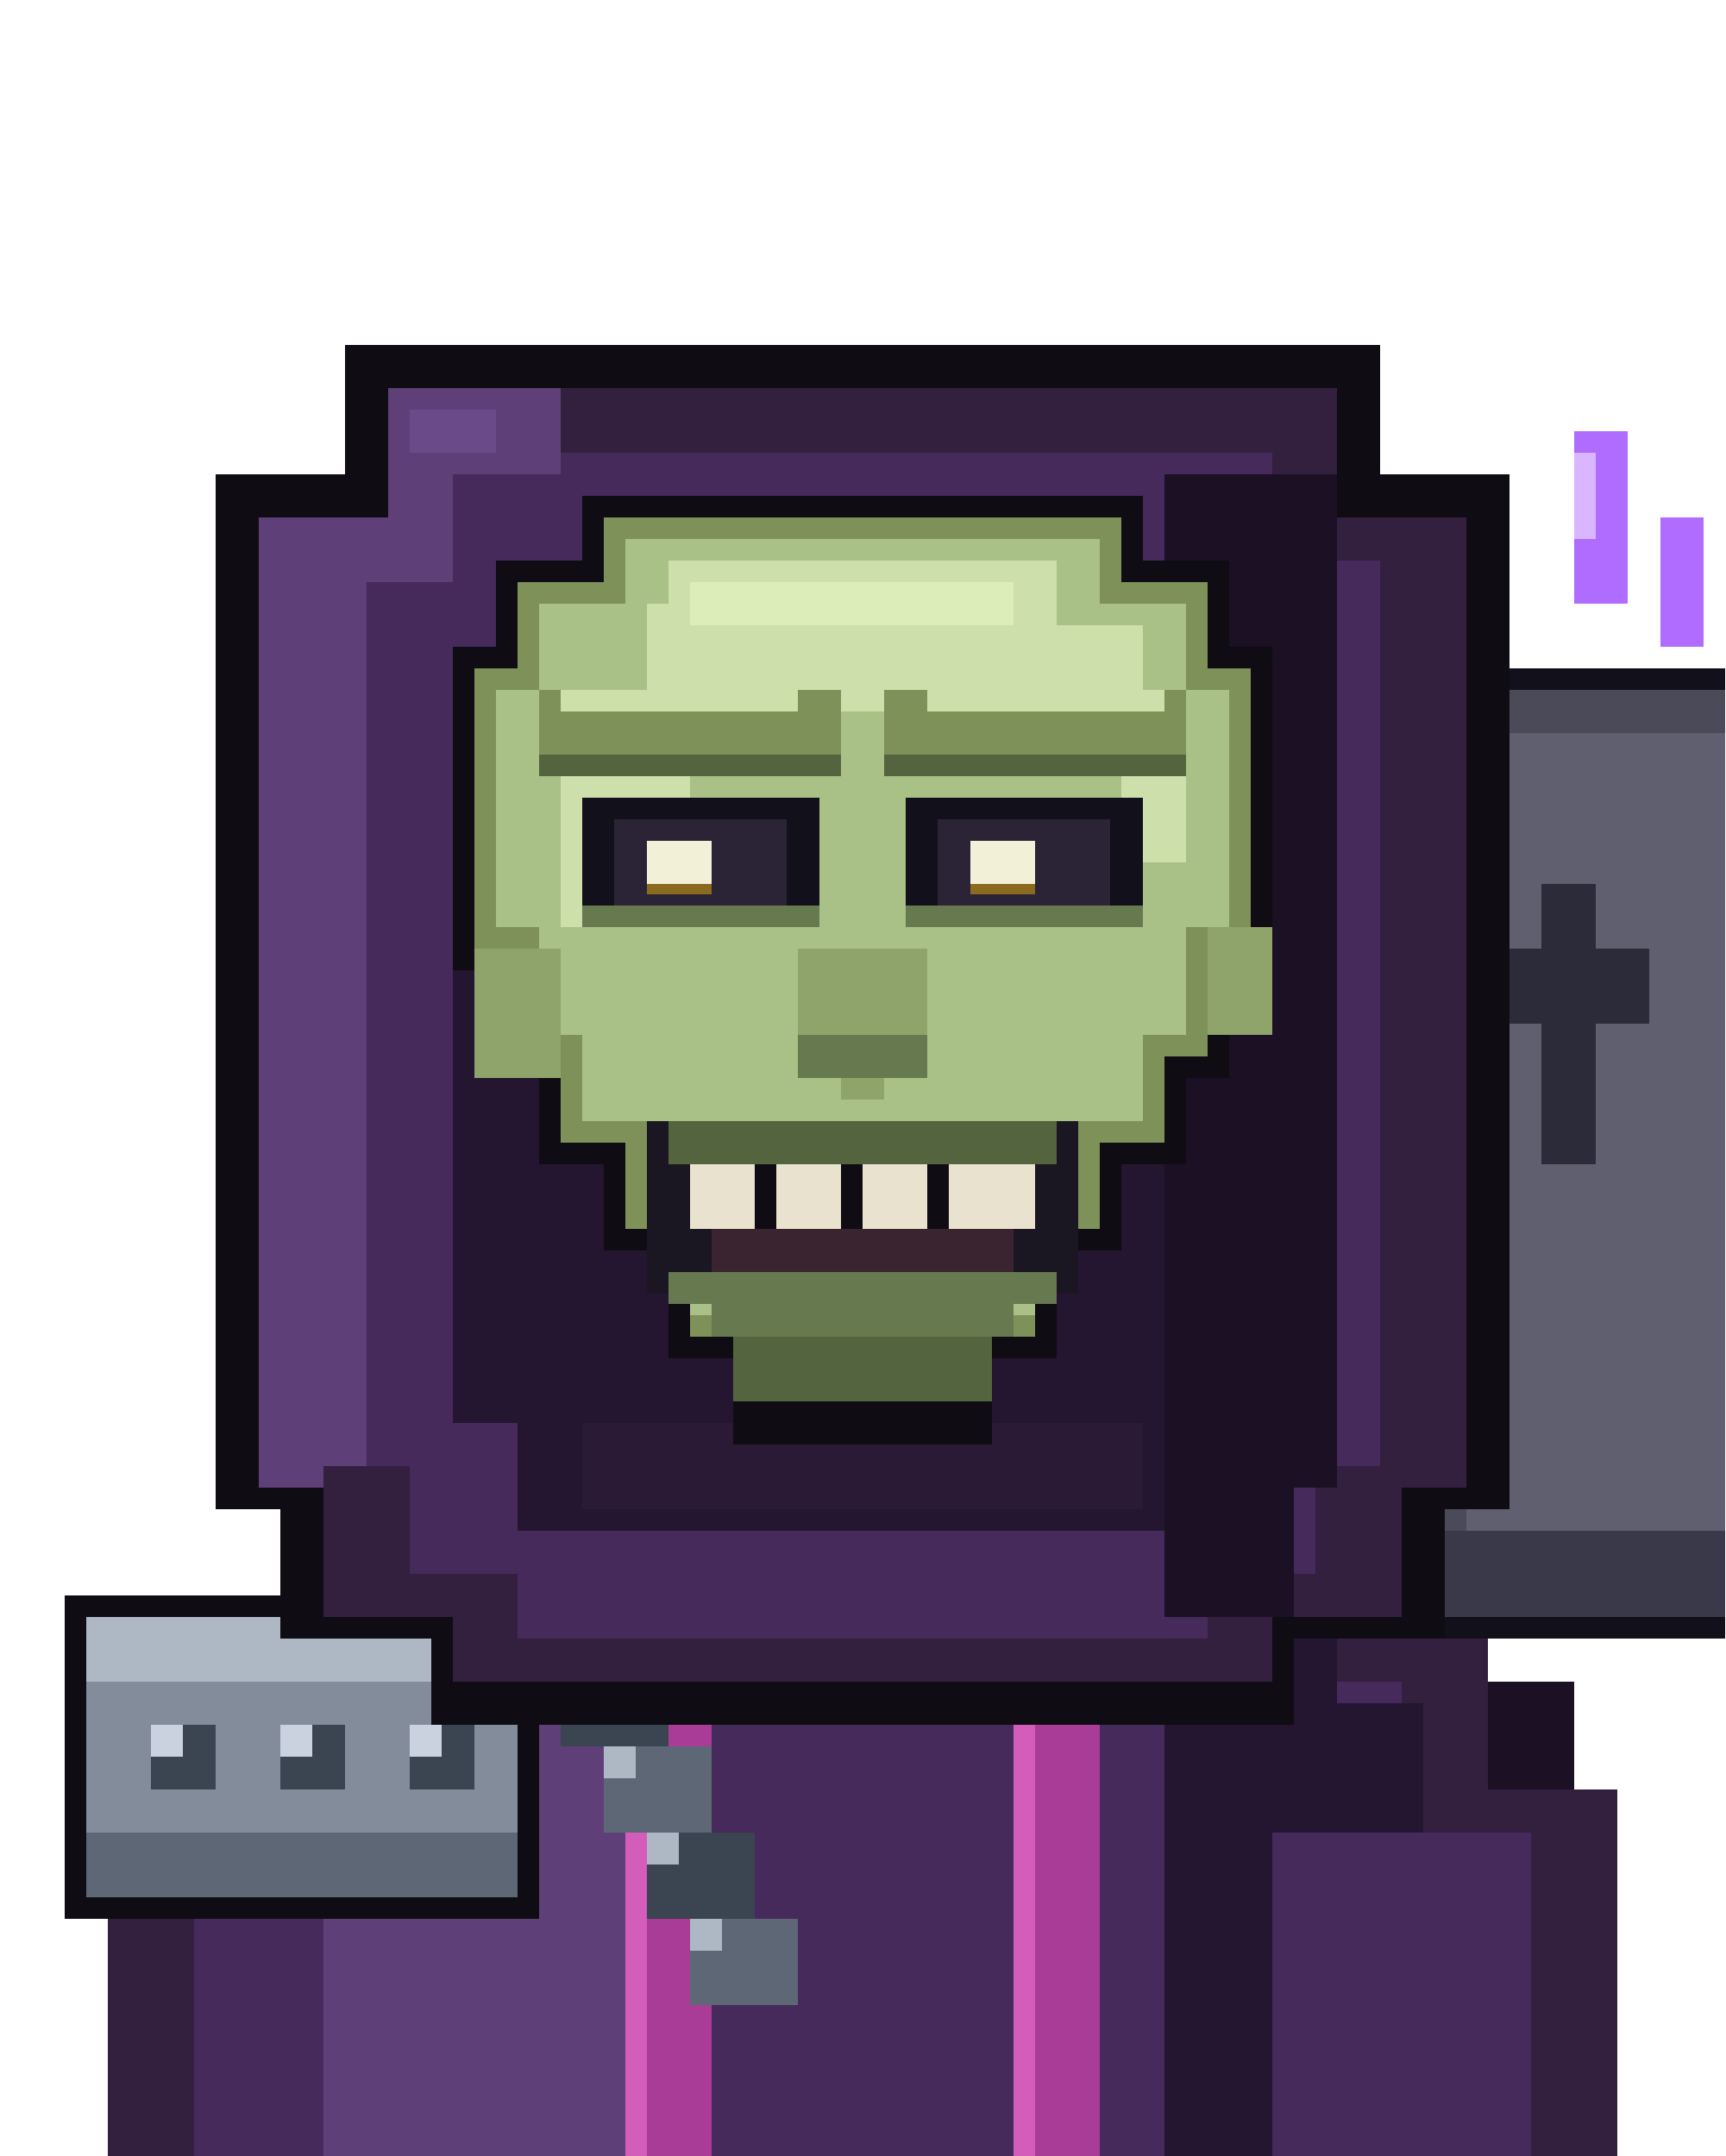
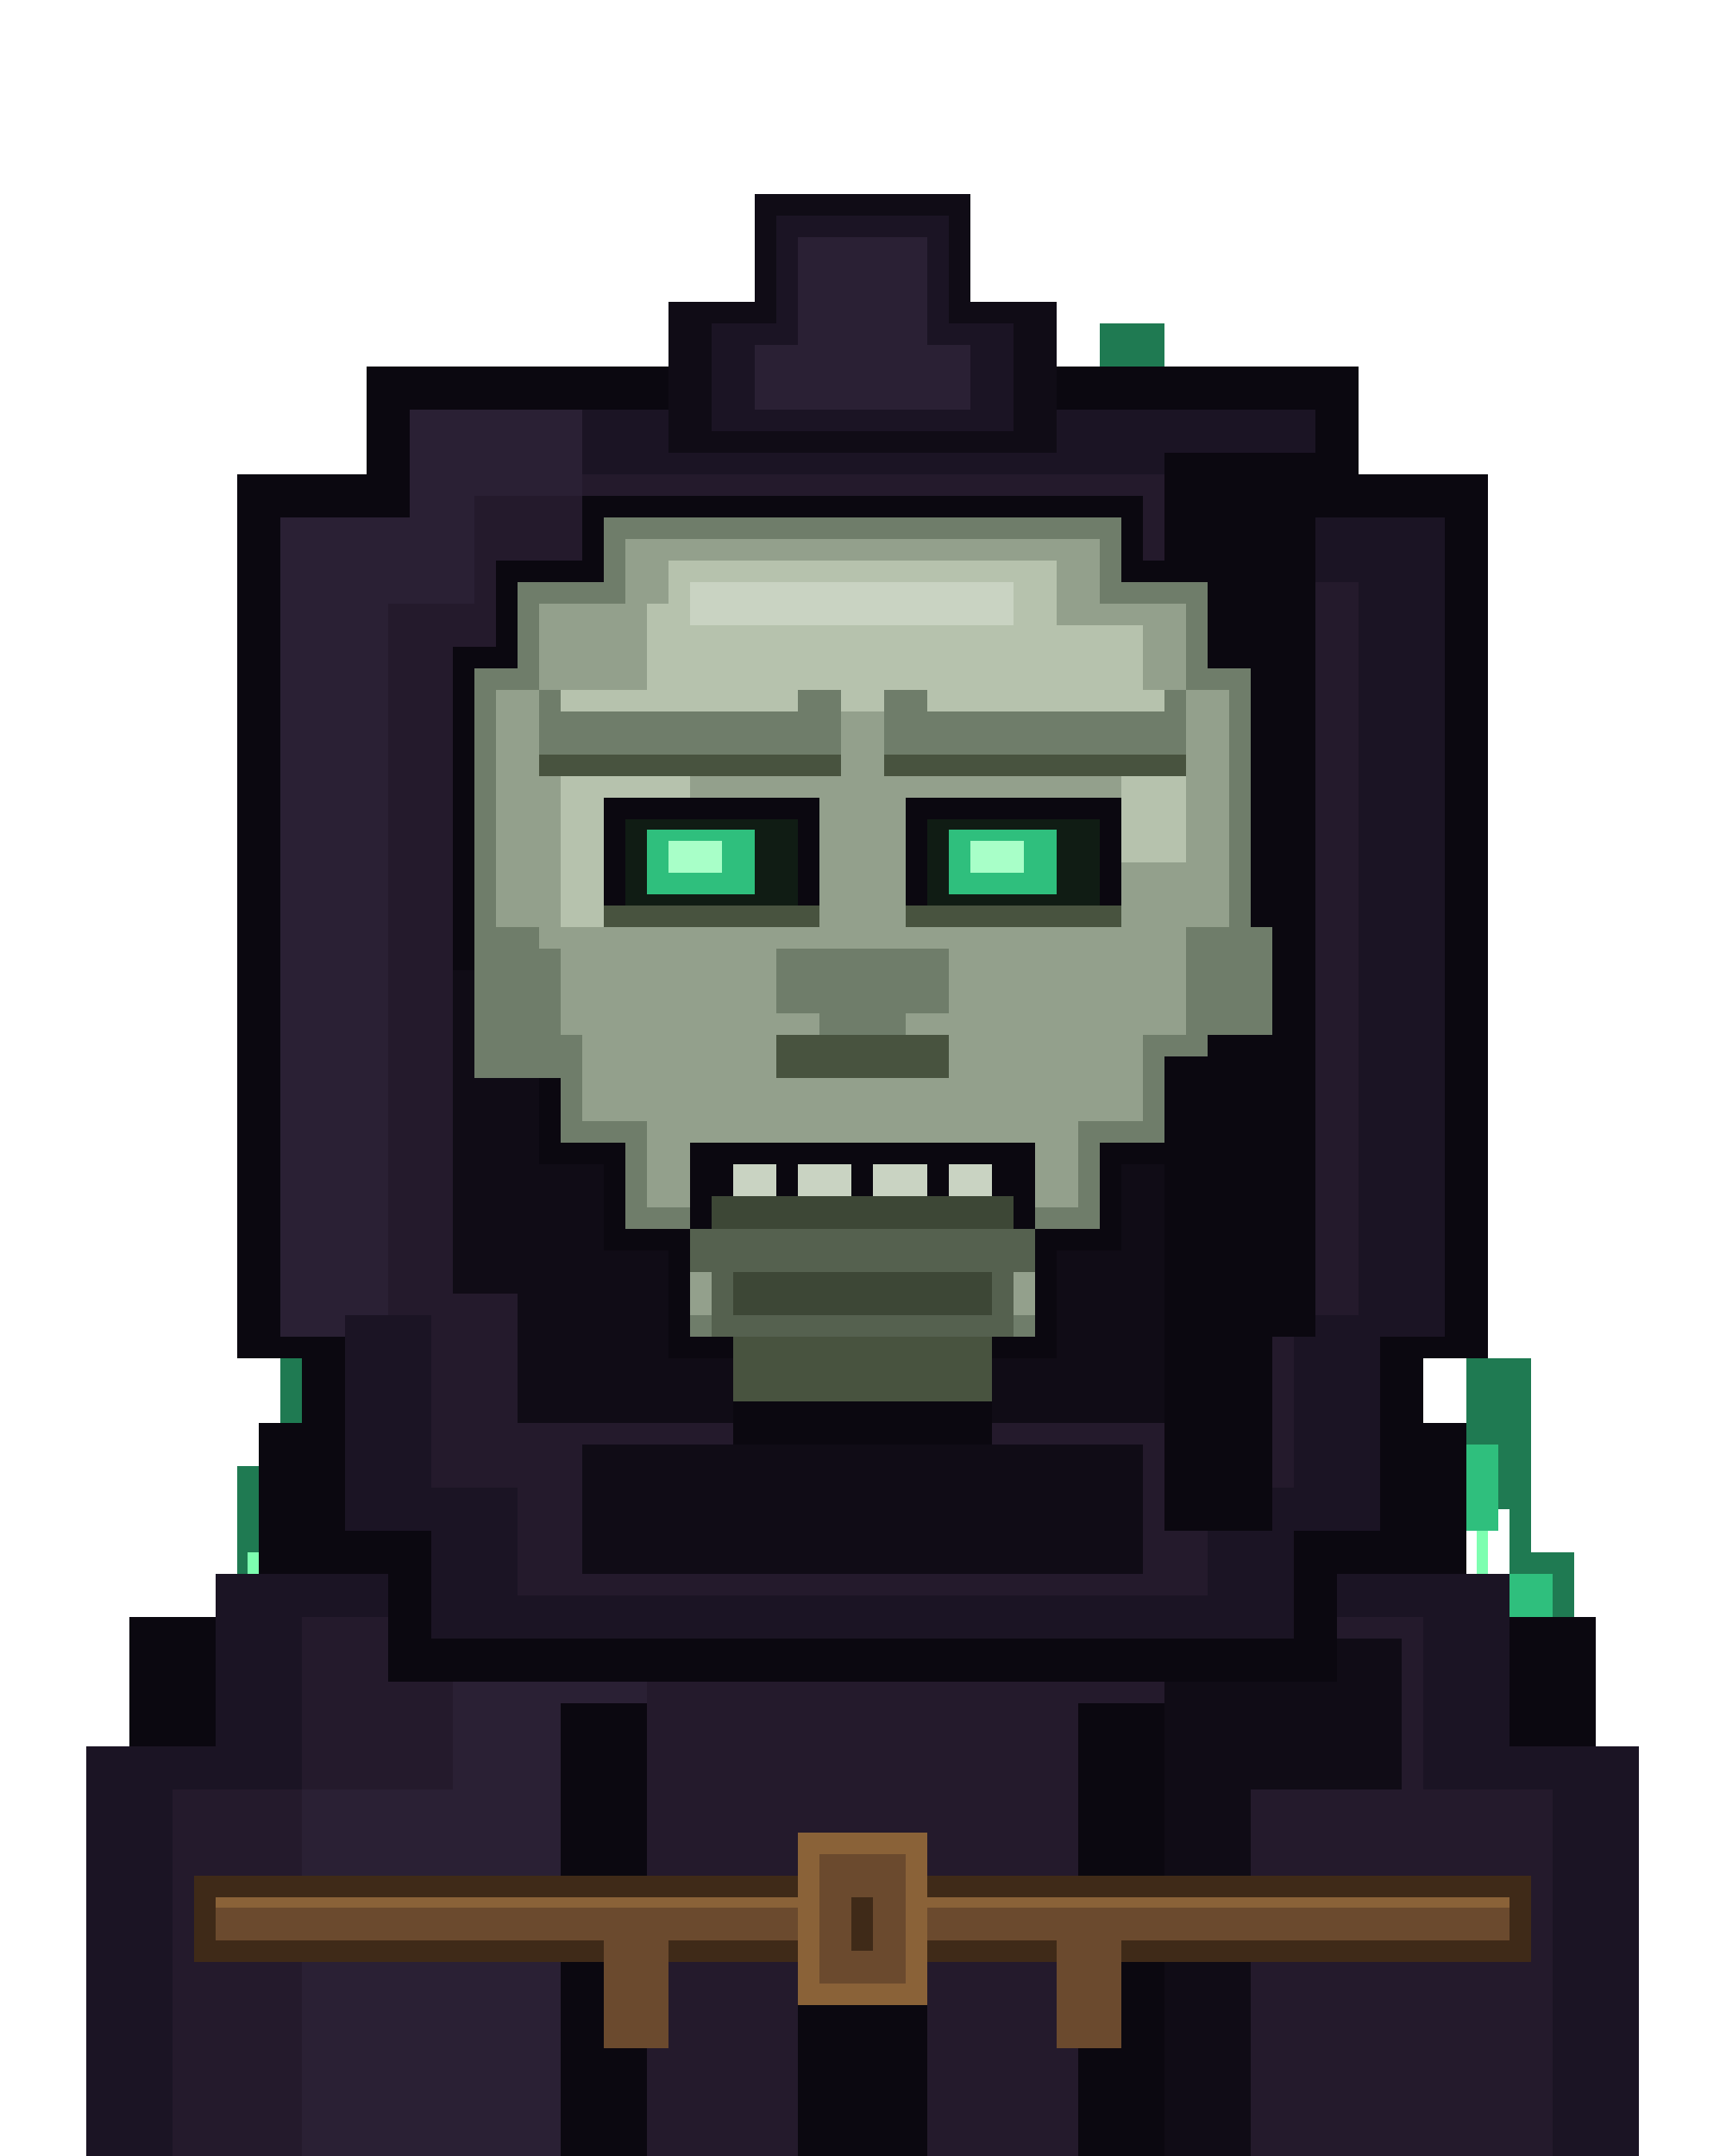
<svg xmlns="http://www.w3.org/2000/svg" width="480" height="600" viewBox="0 0 160 200" shape-rendering="crispEdges" data-expression="neutral">
-   <g id="gravestone">
-     <path fill="#12101a" d="M130 62H160V152H130Z" />
-     <path fill="#4a4a58" d="M133 64H160V150H133Z" />
-     <path fill="#5f5f70" d="M136 68H160V148H136Z" />
-     <path fill="#39394a" d="M133 142H160V150H133Z" />
-     <path fill="#2b2b3a" d="M143 82H148V108H143ZM138 88H153V95H138Z" />
-     <path fill="#b06bff" d="M136 46H140V58H136ZM146 40H151V56H146ZM154 48H158V60H154Z" />
-     <path fill="#d9b6ff" d="M146 42H148V50H146ZM137 48H138V55H137Z" />
+   <g id="soul-fire">
+     <path fill="#1f7a52" d="M16 156H22V136H26V120H22V110H28V132H32V152H28V158H16Z" />
+     <path fill="#2fbf7d" d="M20 152H26V138H29V126H26V118H30V136H34V154H20Z" />
+     <path fill="#7dffb0" d="M23 148H27V138H25V144H23Z" />
+     <path fill="#1f7a52" d="M132 158H140V140H136V126H142V144H146V160H132Z" />
+     <path fill="#2fbf7d" d="M134 154H139V142H136V134H139V146H144V156H134Z" />
+     <path fill="#7dffb0" d="M135 150H138V142H137V148H135Z" />
+     <path fill="#2fbf7d" d="M30 74H34V66H31V60H35V70H38V76H30Z" />
+     <path fill="#7dffb0" d="M31 72H33V64H32V70H31Z" />
+     <path fill="#2fbf7d" d="M124 80H128V72H125V66H129V76H132V82H124Z" />
+     <path fill="#1f7a52" d="M100 44H106V36H102V30H108V40H112V48H100Z" />
  </g>
  <g id="cloak-back">
-     <path fill="#1b1024" d="M14 200V156H26V140H44V132H116V140H134V156H146V200Z" />
+     <path fill="#0b0810" d="M12 200V150H24V132H44V122H116V132H136V150H148V200Z" />
  </g>
  <g id="cloak">
-     <path fill="#33203f" d="M10 200V166H22V152H44V142H116V152H138V166H150V200Z" />
-     <path fill="#452a5b" d="M18 200V170H30V156H50V148H110V156H130V170H142V200Z" />
-     <path fill="#5f3f78" d="M30 170H44V158H52V150H62V200H30Z" />
-     <path fill="#241530" d="M118 170H132V158H124V150H108V200H118Z" />
-     <path fill="#a83c96" d="M58 146H66V200H58Z" />
-     <path fill="#a83c96" d="M94 146H102V200H94Z" />
-     <path fill="#d45cbb" d="M58 146H60V200H58Z" />
-     <path fill="#d45cbb" d="M94 146H96V200H94Z" />
+     <path fill="#1b1424" d="M8 200V162H20V146H42V134H118V146H140V162H152V200Z" />
+     <path fill="#241a2c" d="M16 200V166H28V150H48V140H112V150H132V166H144V200Z" />
+     <path fill="#2a2034" d="M28 166H42V152H50V144H60V200H28Z" />
+     <path fill="#100c16" d="M116 166H130V152H122V144H108V200H116Z" />
+     <path fill="#0b0810" d="M52 158H60V200H52ZM100 158H108V200H100ZM74 172H86V200H74Z" />
  </g>
-   <g id="pauldron">
-     <path fill="#0f0c14" d="M6 148H50V178H6Z" />
-     <path fill="#828c9a" d="M8 150H48V176H8Z" />
-     <path fill="#aeb7c4" d="M8 150H48V156H8Z" />
-     <path fill="#5d6775" d="M8 170H48V176H8Z" />
-     <path fill="#3b4451" d="M14 160H20V166H14ZM26 160H32V166H26ZM38 160H44V166H38Z" />
-     <path fill="#c9d2de" d="M14 160H17V163H14ZM26 160H29V163H26ZM38 160H41V163H38Z" />
-   </g>
-   <g id="chains">
-     <path fill="#3b4451" d="M52 154H62V162H52Z" />
-     <path fill="#5d6775" d="M56 162H66V170H56Z" />
-     <path fill="#3b4451" d="M60 170H70V178H60Z" />
-     <path fill="#5d6775" d="M64 178H74V186H64Z" />
-     <path fill="#aeb7c4" d="M52 154H55V157H52ZM56 162H59V165H56ZM60 170H63V173H60ZM64 178H67V181H64Z" />
+   <g id="belt">
+     <path fill="#3f2a18" d="M18 174H142V182H18Z" />
+     <path fill="#6b4a2e" d="M20 176H140V180H20Z" />
+     <path fill="#8a6238" d="M20 176H140V177H20Z" />
+     <path fill="#8a6238" d="M74 170H86V186H74Z" />
+     <path fill="#6b4a2e" d="M76 172H84V184H76Z" />
+     <path fill="#3f2a18" d="M79 176H81V181H79Z" />
+     <path fill="#6b4a2e" d="M56 180H62V190H56ZM98 180H104V190H98Z" />
  </g>
  <g id="hood">
-     <path fill="#0f0c14" d="M32 32H128V44H140V140H134V152H120V160H40V152H26V140H20V44H32Z" />
-     <path fill="#33203f" d="M36 36H124V48H136V138H130V150H118V156H42V150H30V138H24V48H36Z" />
-     <path fill="#452a5b" d="M42 42H118V52H128V136H122V146H112V152H48V146H38V136H32V52H42Z" />
-     <path fill="#241530" d="M50 54H110V60H118V132H112V142H48V132H42V60H50Z" />
-     <path fill="#5f3f78" d="M36 36H52V44H42V54H34V136H30V138H24V48H36Z" />
-     <path fill="#1b1024" d="M108 44H124V138H120V150H108Z" />
-     <path fill="#6b4a8a" d="M38 38H46V42H38Z" />
-     <path fill="#2a1a36" d="M54 132H106V140H54Z" />
+     <path fill="#0b0810" d="M34 34H126V44H138V126H132V146H124V156H36V146H28V126H22V44H34Z" />
+     <path fill="#1b1424" d="M38 38H122V48H134V124H128V142H120V152H40V142H32V124H26V48H38Z" />
+     <path fill="#241a2c" d="M44 44H116V54H126V122H120V138H112V148H48V138H40V122H34V54H44Z" />
+     <path fill="#100c16" d="M50 58H110V64H118V120H112V132H48V120H42V64H50Z" />
+     <path fill="#2a2034" d="M38 38H54V46H44V56H36V122H32V124H26V48H38Z" />
+     <path fill="#0b0810" d="M108 42H122V124H118V142H108Z" />
+     <path fill="#100c16" d="M70 18H90V28H98V42H62V28H70Z" />
+     <path fill="#1b1424" d="M72 20H88V30H94V40H66V30H72Z" />
+     <path fill="#2a2034" d="M74 22H86V32H90V38H70V32H74Z" />
+     <path fill="#100c16" d="M54 134H106V146H54Z" />
  </g>
  <g id="face">
-     <path fill="#0f0c14" d="M54 46H106V52H114V60H118V90H114V100H110V108H104V116H98V126H92V134H68V126H62V116H56V108H50V100H46V90H42V60H46V52H54Z" />
-     <path fill="#7d9159" d="M56 48H104V54H112V62H116V88H112V98H108V106H102V114H96V124H92V130H68V124H64V114H58V106H52V98H48V88H44V62H48V54H56Z" />
-     <path fill="#a9c086" d="M58 50H102V56H110V64H114V86H110V96H106V104H100V112H96V122H64V112H60V104H54V96H50V86H46V64H50V56H58Z" />
-     <path fill="#cddfab" d="M62 52H98V58H106V66H110V80H104V72H96V66H64V74H58V86H52V66H60V56H62Z" />
-     <path fill="#dcedb9" d="M64 54H94V58H64Z" />
-     <path fill="#67794f" d="M66 118H94V124H66Z" />
-     <path fill="#54643f" d="M68 124H92V130H68Z" />
-     <path fill="#8fa46b" d="M44 88H52V100H44ZM112 86H118V96H112Z" />
+     <path fill="#0b0810" d="M54 46H106V52H114V60H118V90H114V100H110V108H104V116H98V126H92V134H68V126H62V116H56V108H50V100H46V90H42V60H46V52H54Z" />
+     <path fill="#6f7d6a" d="M56 48H104V54H112V62H116V88H112V98H108V106H102V114H96V124H92V130H68V124H64V114H58V106H52V98H48V88H44V62H48V54H56Z" />
+     <path fill="#93a08c" d="M58 50H102V56H110V64H114V86H110V96H106V104H100V112H96V122H64V112H60V104H54V96H50V86H46V64H50V56H58Z" />
+     <path fill="#b6c2ad" d="M62 52H98V58H106V66H110V80H104V72H96V66H64V74H58V86H52V66H60V56H62Z" />
+     <path fill="#c9d3c2" d="M64 54H94V58H64Z" />
+     <path fill="#55614f" d="M66 118H94V124H66Z" />
+     <path fill="#48533f" d="M68 124H92V130H68Z" />
+     <path fill="#6f7d6a" d="M44 88H52V100H44ZM112 86H118V96H112Z" />
  </g>
  <g id="expression-brows">
-     <path fill="#7d9159" d="M50 64H78V70H50ZM82 64H110V70H82Z" />
-     <path fill="#cddfab" d="M52 64H74V66H52ZM86 64H108V66H86Z" />
-     <path fill="#54643f" d="M50 70H78V72H50ZM82 70H110V72H82Z" />
+     <path fill="#6f7d6a" d="M50 64H78V70H50ZM82 64H110V70H82Z" />
+     <path fill="#b6c2ad" d="M52 64H74V66H52ZM86 64H108V66H86Z" />
+     <path fill="#48533f" d="M50 70H78V72H50ZM82 70H110V72H82Z" />
  </g>
  <g id="expression-eyes">
-     <path fill="#12101a" d="M54 74H76V86H54Z" />
-     <path fill="#12101a" d="M84 74H106V86H84Z" />
-     <path fill="#2a2436" d="M57 76H73V84H57ZM87 76H103V84H87Z" />
-     <path fill="#f3f0d8" d="M60 78H66V82H60ZM90 78H96V82H90Z" />
-     <path fill="#8a6a1e" d="M60 82H66V83H60ZM90 82H96V83H90Z" />
-     <path fill="#67794f" d="M54 84H76V86H54ZM84 84H106V86H84Z" />
+     <path fill="#0b0810" d="M56 74H76V86H56Z" />
+     <path fill="#0b0810" d="M84 74H104V86H84Z" />
+     <path fill="#101c14" d="M58 76H74V84H58ZM86 76H102V84H86Z" />
+     <path fill="#2fbf7d" d="M60 77H70V83H60ZM88 77H98V83H88Z" />
+     <path fill="#a8ffc8" d="M62 78H67V81H62ZM90 78H95V81H90Z" />
+     <path fill="#48533f" d="M56 84H76V86H56ZM84 84H104V86H84Z" />
  </g>
  <g id="expression-mouth">
-     <path fill="#8fa46b" d="M74 88H86V96H82V102H78V96H74Z" />
-     <path fill="#67794f" d="M74 96H86V100H74Z" />
-     <path fill="#1a1622" d="M60 104H100V120H60Z" />
-     <path fill="#54643f" d="M62 104H98V108H62Z" />
-     <path fill="#e9e2cf" d="M64 108H96V114H64Z" />
-     <path fill="#0f0c14" d="M70 108H72V114H70ZM78 108H80V114H78ZM86 108H88V114H86Z" />
-     <path fill="#3a2430" d="M66 114H94V118H66Z" />
-     <path fill="#67794f" d="M62 118H98V121H62Z" />
+     <path fill="#6f7d6a" d="M72 88H88V94H84V100H76V94H72Z" />
+     <path fill="#48533f" d="M72 96H88V100H72Z" />
+     <path fill="#0b0810" d="M64 106H96V114H64Z" />
+     <path fill="#c9d3c2" d="M68 108H92V111H68Z" />
+     <path fill="#0b0810" d="M72 108H74V111H72ZM79 108H81V111H79ZM86 108H88V111H86Z" />
+     <path fill="#3d4736" d="M66 111H94V114H66Z" />
+     <path fill="#55614f" d="M64 114H96V118H64Z" />
+     <path fill="#3d4736" d="M68 118H92V122H68Z" />
  </g>
</svg>
